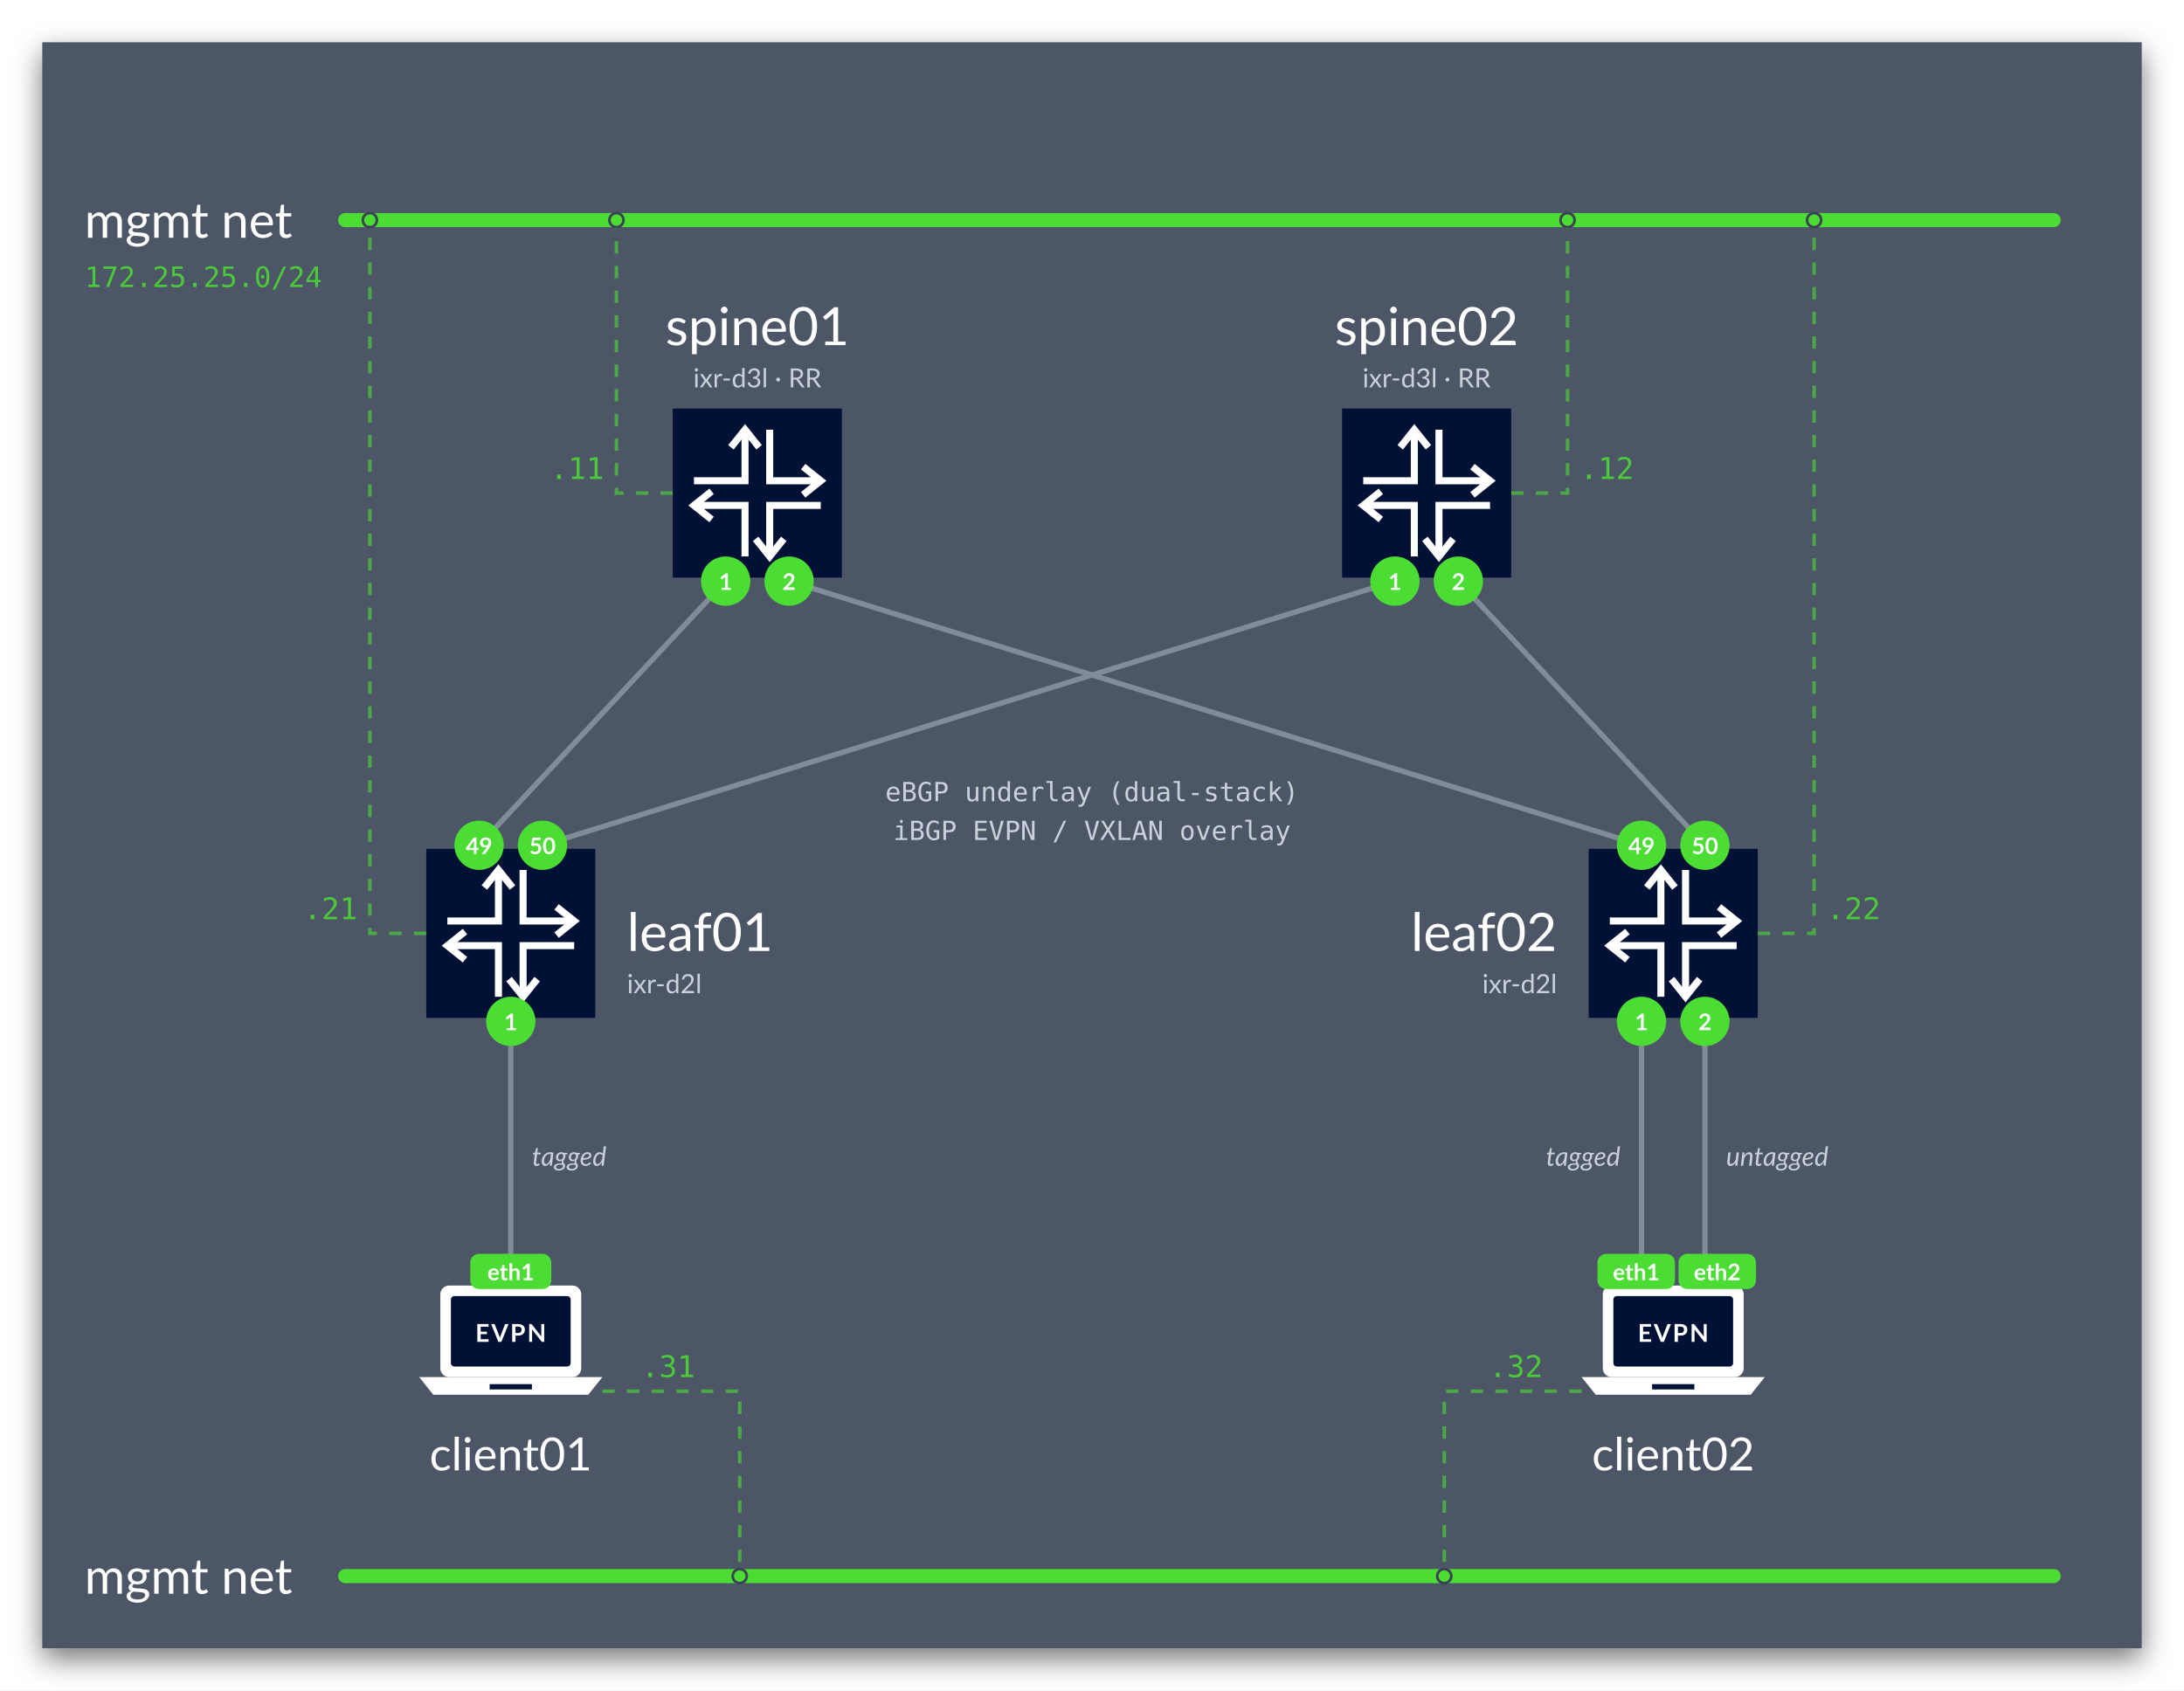
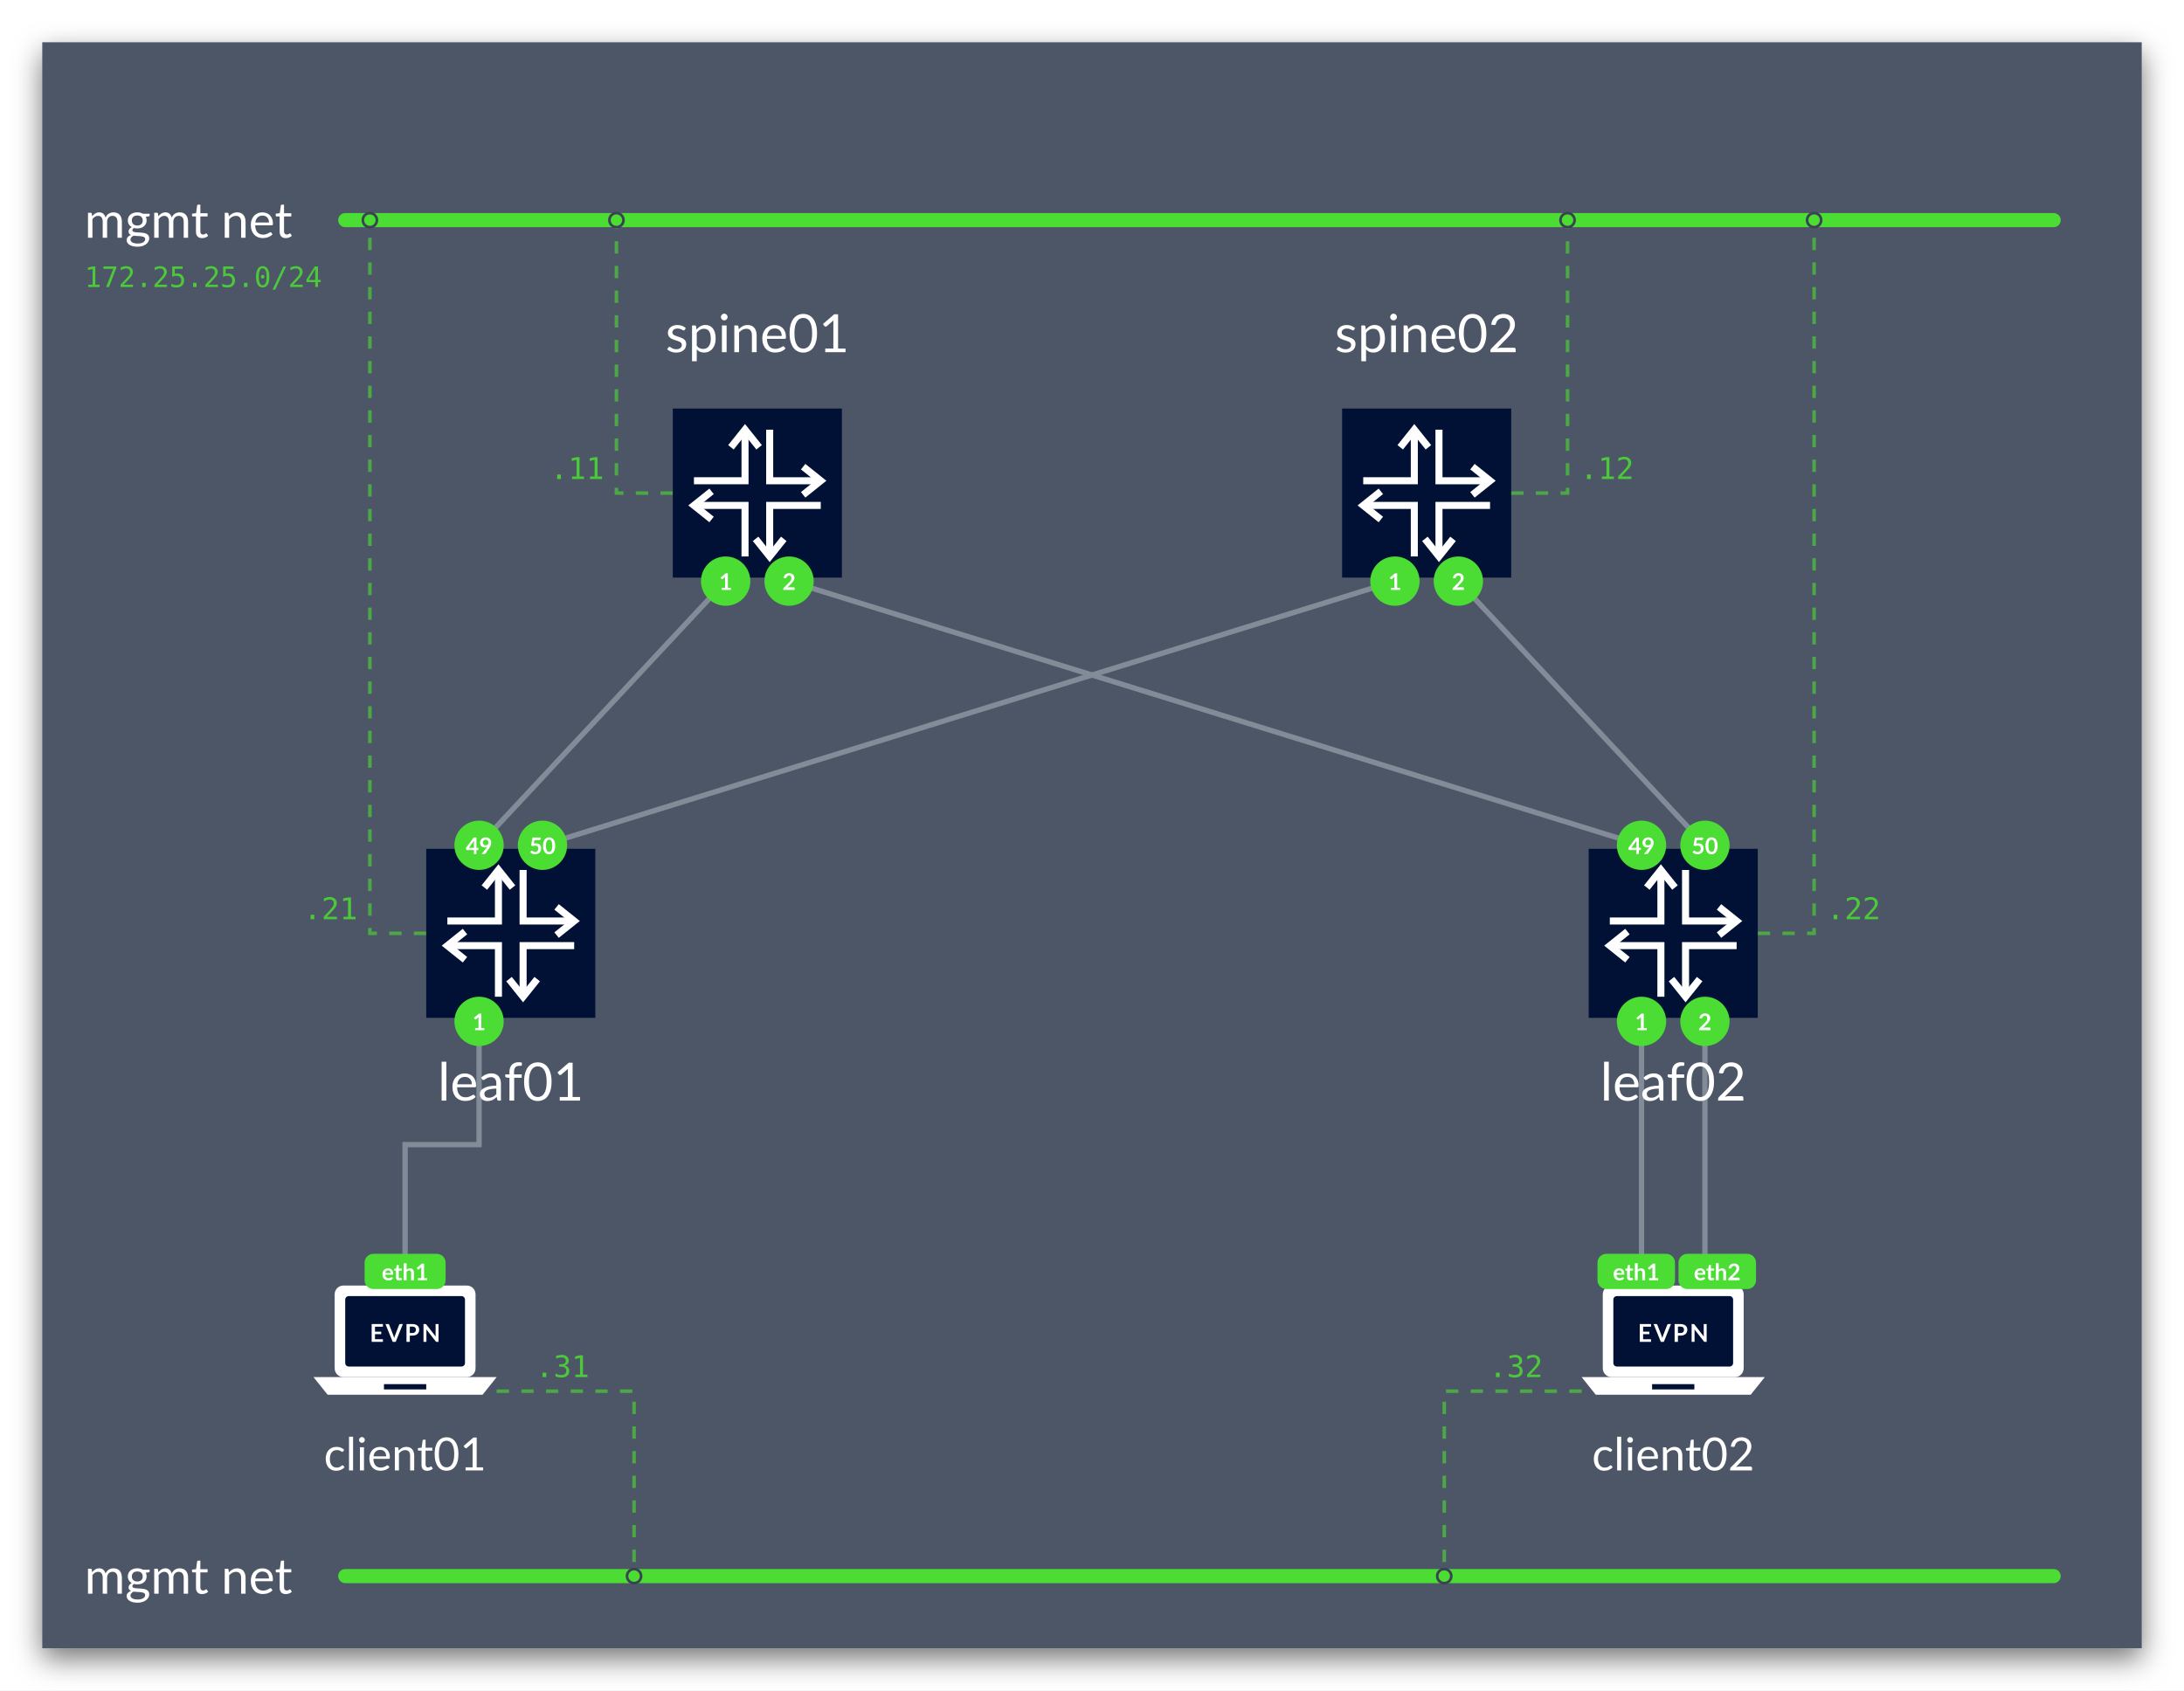
<svg xmlns="http://www.w3.org/2000/svg" width="1240" height="960" viewBox="0 0 1240 960" font-family="Lato, Manrope, 'DejaVu Sans', sans-serif">
  <defs>
    <filter id="shadow" x="-5%" y="-5%" width="110%" height="110%">
      <feDropShadow dx="0" dy="6" stdDeviation="8" flood-color="#000" flood-opacity="0.55" />
    </filter>
    <g id="arm" stroke="#fff" stroke-width="4" fill="none" stroke-linecap="butt" stroke-linejoin="miter">
      <path d="M-36,-7 H-7 V-36" />
      <path d="M-15,-26 L-7,-36 L1,-26" />
    </g>
    <g id="router">
      <rect x="-48" y="-48" width="96" height="96" fill="#001135" />
      <use href="#arm" />
      <use href="#arm" transform="rotate(90)" />
      <use href="#arm" transform="rotate(180)" />
      <use href="#arm" transform="rotate(270)" />
    </g>
    <g id="laptop">
      <rect x="-40" y="-30" width="80" height="52" rx="5" fill="#fff" />
      <rect x="-34" y="-24" width="68" height="40" rx="2" fill="#001135" />
      <path d="M-52,22 H52 L44,32 H-44 Z" fill="#fff" />
      <rect x="-12" y="26" width="24" height="3" fill="#001135" />
    </g>
    <g id="port">
      <circle r="14" fill="#4bdd33" />
    </g>
  </defs>
  <rect x="0" y="0" width="1240" height="960" fill="#fff" />
  <rect x="24" y="24" width="1192" height="912" fill="#4d5766" filter="url(#shadow)" />
  <text x="48" y="135" fill="#fff" font-size="28">mgmt net</text>
  <text x="48" y="163" fill="#4bdd33" fill-opacity="0.85" font-family="'DejaVu Sans Mono', monospace" font-size="16">172.25.25.0/24</text>
  <rect x="192" y="121" width="978" height="8" rx="4" fill="#4bdd33" />
  <text x="48" y="905" fill="#fff" font-size="28">mgmt net</text>
  <rect x="192" y="891" width="978" height="8" rx="4" fill="#4bdd33" />
  <g stroke="#4bdd33" stroke-width="2" stroke-dasharray="7 7" stroke-opacity="0.6" fill="none">
    <path d="M382,280 H350 V125" />
    <path d="M858,280 H890 V125" />
    <path d="M242,530 H210 V125" />
    <path d="M998,530 H1030 V125" />
-     <path d="M342,790 H420 V895" />
+     <path d="M282,790 H360 V895" />
    <path d="M898,790 H820 V895" />
  </g>
  <g fill="#4bdd33" fill-opacity="0.85" font-family="'DejaVu Sans Mono', monospace" font-size="17">
    <text x="343" y="272" text-anchor="end">.11</text>
    <text x="897" y="272">.12</text>
    <text x="203" y="522" text-anchor="end">.21</text>
    <text x="1037" y="522">.22</text>
-     <text x="364" y="782">.31</text>
+     <text x="304" y="782">.31</text>
    <text x="876" y="782" text-anchor="end">.32</text>
  </g>
  <g fill="#4bdd33" fill-opacity="0.8" stroke="#3a4352" stroke-width="1.5">
    <circle cx="350" cy="125" r="4" />
    <circle cx="890" cy="125" r="4" />
    <circle cx="210" cy="125" r="4" />
    <circle cx="1030" cy="125" r="4" />
-     <circle cx="420" cy="895" r="4" />
+     <circle cx="360" cy="895" r="4" />
    <circle cx="820" cy="895" r="4" />
  </g>
  <g stroke="#828c99" stroke-width="3" fill="none">
    <line x1="412" y1="330" x2="272" y2="480" />
    <line x1="448" y1="330" x2="932" y2="480" />
    <line x1="792" y1="330" x2="308" y2="480" />
    <line x1="828" y1="330" x2="968" y2="480" />
-     <path d="M290,580 V722" />
+     <path d="M272,580 V650 H230 V722" />
    <path d="M932,580 V722" />
    <path d="M968,580 V722" />
  </g>
-   <g fill="#c9d1db" font-size="15" font-style="italic">
-     <text x="302" y="662">tagged</text>
-     <text x="920" y="662" text-anchor="end">tagged</text>
-     <text x="980" y="662">untagged</text>
-   </g>
-   <text x="430" y="196" fill="#fff" font-size="30" text-anchor="middle">spine01</text>
-   <text x="430" y="220" fill="#c9d1db" font-size="15" text-anchor="middle">ixr-d3l · RR</text>
+   <text x="430" y="200" fill="#fff" font-size="30" text-anchor="middle">spine01</text>
  <use href="#router" x="430" y="280" />
-   <text x="810" y="196" fill="#fff" font-size="30" text-anchor="middle">spine02</text>
-   <text x="810" y="220" fill="#c9d1db" font-size="15" text-anchor="middle">ixr-d3l · RR</text>
+   <text x="810" y="200" fill="#fff" font-size="30" text-anchor="middle">spine02</text>
  <use href="#router" x="810" y="280" />
  <use href="#router" x="290" y="530" />
-   <text x="356" y="540" fill="#fff" font-size="30">leaf01</text>
-   <text x="356" y="564" fill="#c9d1db" font-size="15">ixr-d2l</text>
+   <text x="290" y="625" fill="#fff" font-size="30" text-anchor="middle">leaf01</text>
  <use href="#router" x="950" y="530" />
-   <text x="884" y="540" fill="#fff" font-size="30" text-anchor="end">leaf02</text>
-   <text x="884" y="564" fill="#c9d1db" font-size="15" text-anchor="end">ixr-d2l</text>
-   <g font-family="'DejaVu Sans Mono', monospace" font-size="15" fill="#c9d1db" text-anchor="middle">
-     <text x="620" y="455">eBGP underlay (dual-stack)</text>
-     <text x="620" y="477">iBGP EVPN / VXLAN overlay</text>
-   </g>
+   <text x="950" y="625" fill="#fff" font-size="30" text-anchor="middle">leaf02</text>
  <g fill="#fff" font-size="26" text-anchor="middle">
-     <use href="#laptop" x="290" y="760" />
-     <text x="290" y="835">client01</text>
+     <use href="#laptop" x="230" y="760" />
+     <text x="230" y="835">client01</text>
    <use href="#laptop" x="950" y="760" />
    <text x="950" y="835">client02</text>
  </g>
  <g fill="#fff" font-size="14" font-weight="bold" text-anchor="middle" letter-spacing="1">
-     <text x="290" y="762">EVPN</text>
+     <text x="230" y="762">EVPN</text>
    <text x="950" y="762">EVPN</text>
  </g>
  <g font-size="13" font-weight="bold" fill="#fff" text-anchor="middle">
    <use href="#port" x="412" y="330" />
    <text x="412" y="335">1</text>
    <use href="#port" x="448" y="330" />
    <text x="448" y="335">2</text>
    <use href="#port" x="792" y="330" />
    <text x="792" y="335">1</text>
    <use href="#port" x="828" y="330" />
    <text x="828" y="335">2</text>
    <use href="#port" x="272" y="480" />
    <text x="272" y="485">49</text>
    <use href="#port" x="308" y="480" />
    <text x="308" y="485">50</text>
-     <use href="#port" x="290" y="580" />
-     <text x="290" y="585">1</text>
+     <use href="#port" x="272" y="580" />
+     <text x="272" y="585">1</text>
    <use href="#port" x="932" y="480" />
    <text x="932" y="485">49</text>
    <use href="#port" x="968" y="480" />
    <text x="968" y="485">50</text>
    <use href="#port" x="932" y="580" />
    <text x="932" y="585">1</text>
    <use href="#port" x="968" y="580" />
    <text x="968" y="585">2</text>
  </g>
  <g font-size="13" font-weight="bold" fill="#fff" text-anchor="middle">
-     <rect x="267" y="712" width="46" height="20" rx="5" fill="#4bdd33" />
-     <text x="290" y="727">eth1</text>
+     <rect x="207" y="712" width="46" height="20" rx="5" fill="#4bdd33" />
+     <text x="230" y="727">eth1</text>
    <rect x="907" y="712" width="44" height="20" rx="5" fill="#4bdd33" />
    <text x="929" y="727">eth1</text>
    <rect x="953" y="712" width="44" height="20" rx="5" fill="#4bdd33" />
    <text x="975" y="727">eth2</text>
  </g>
</svg>
